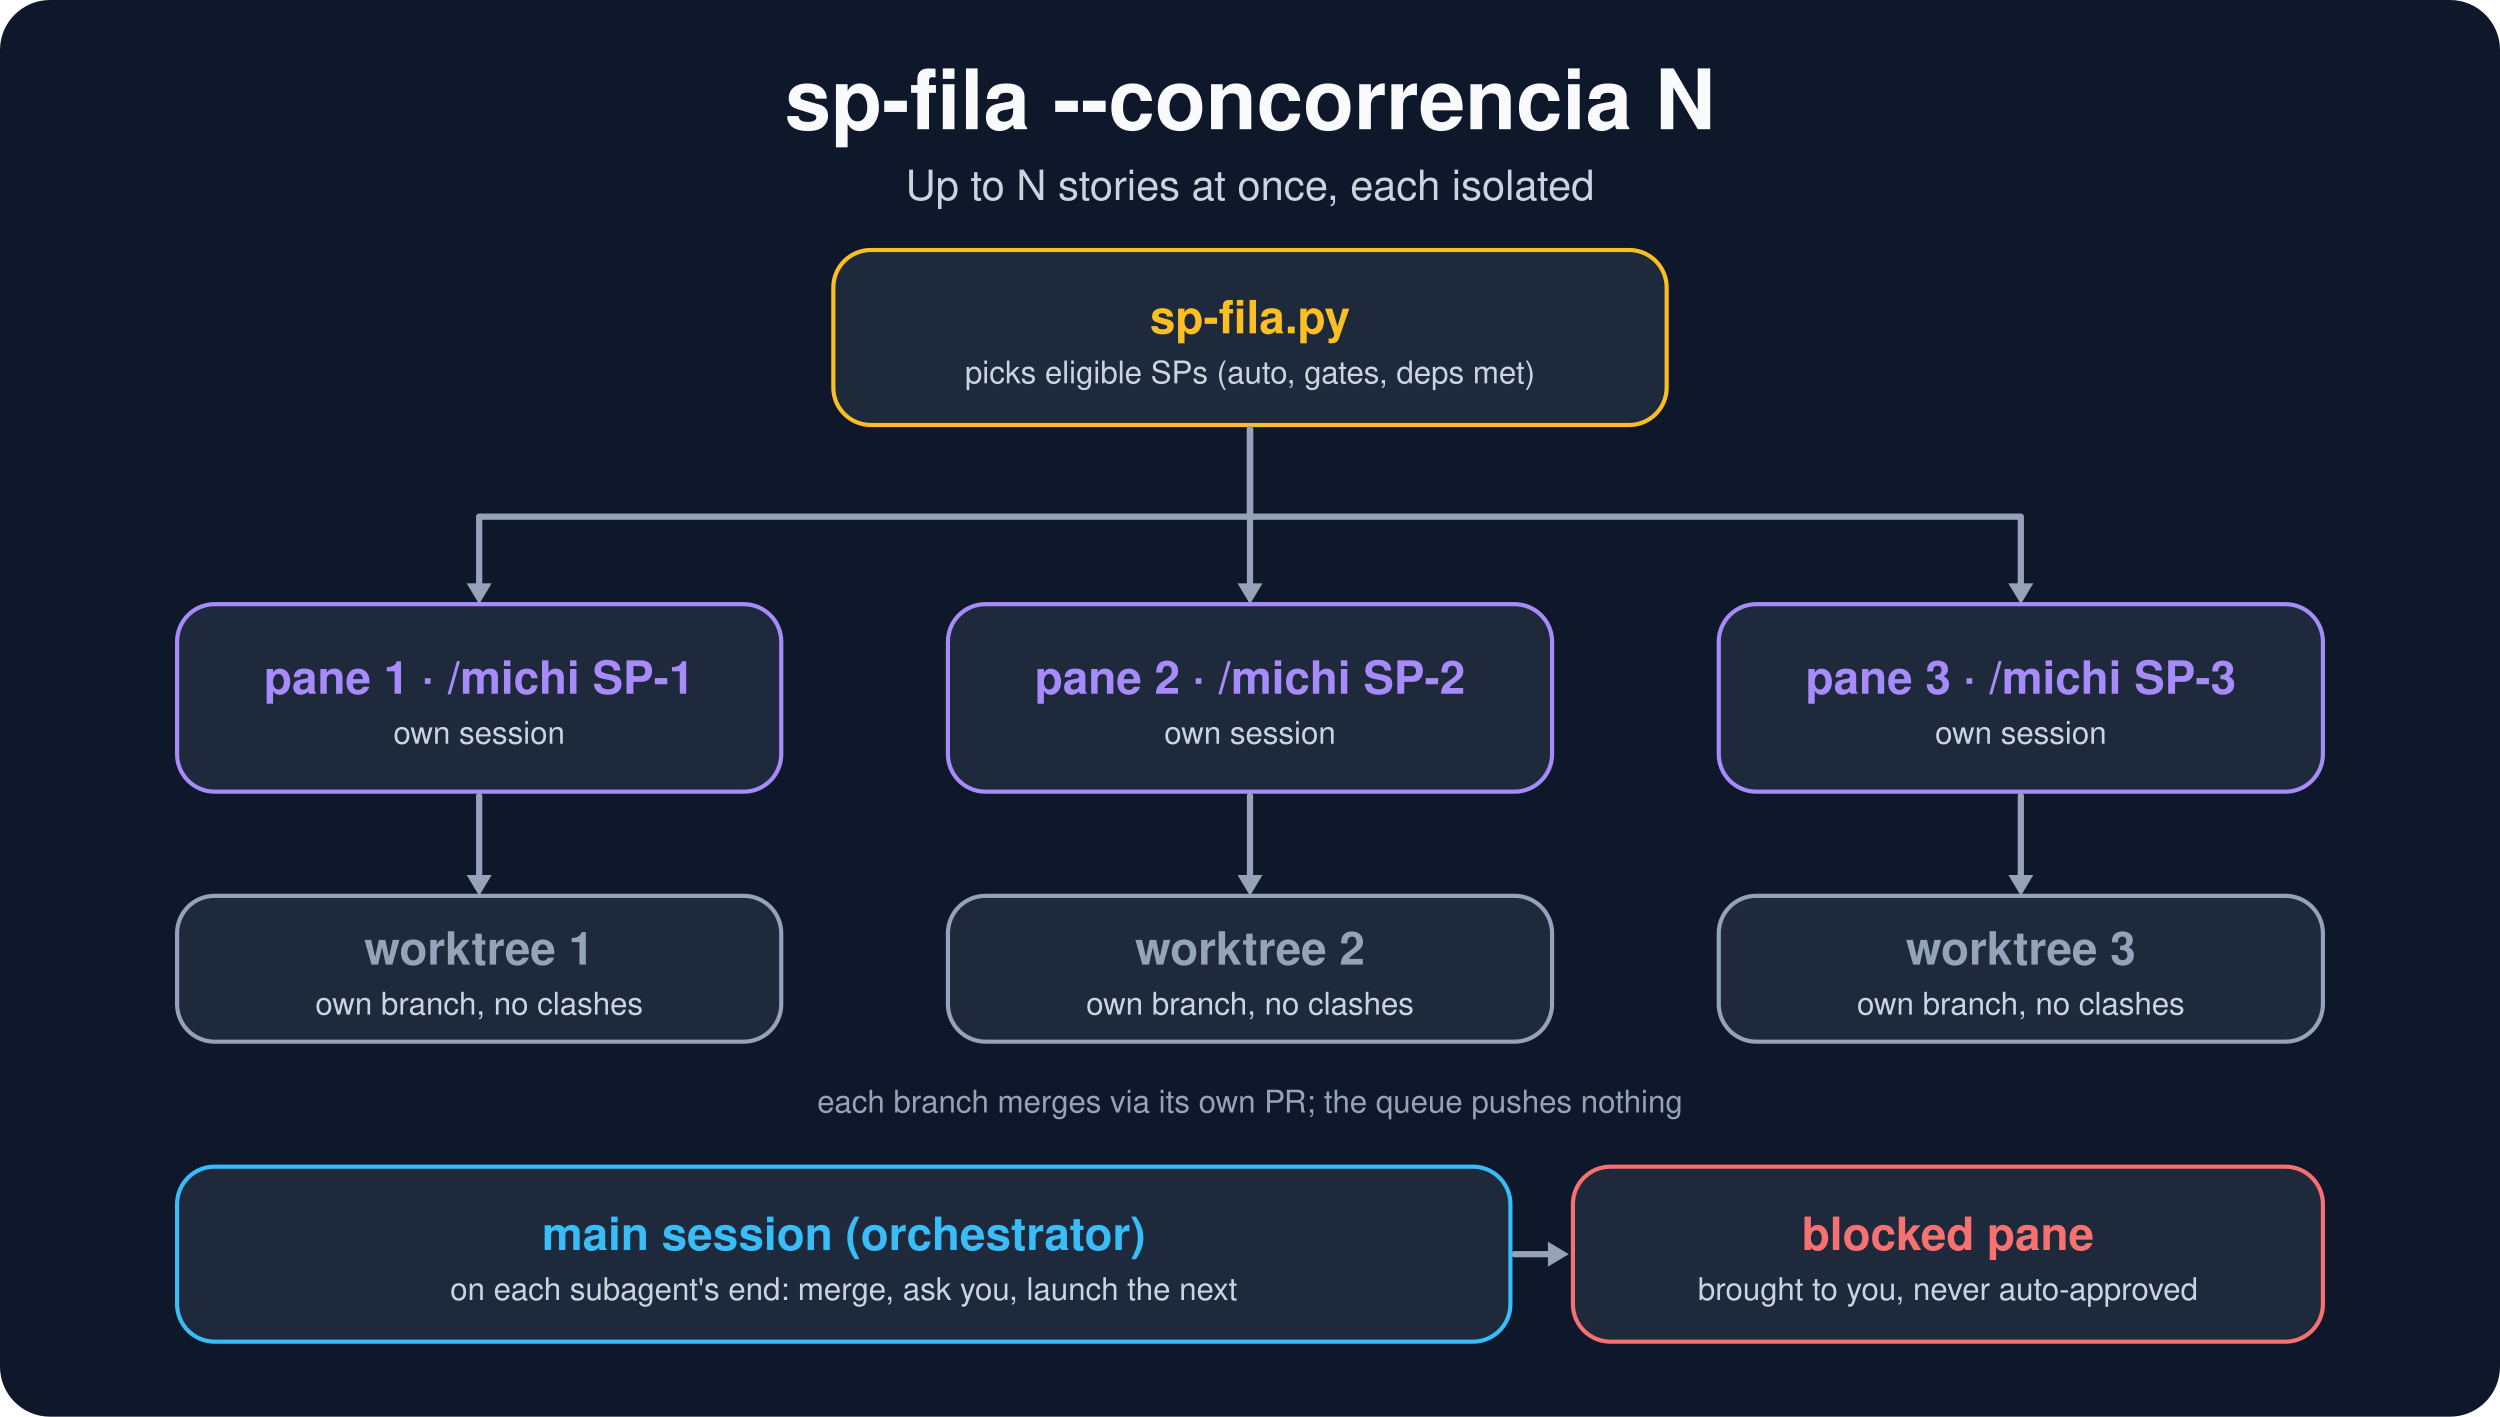
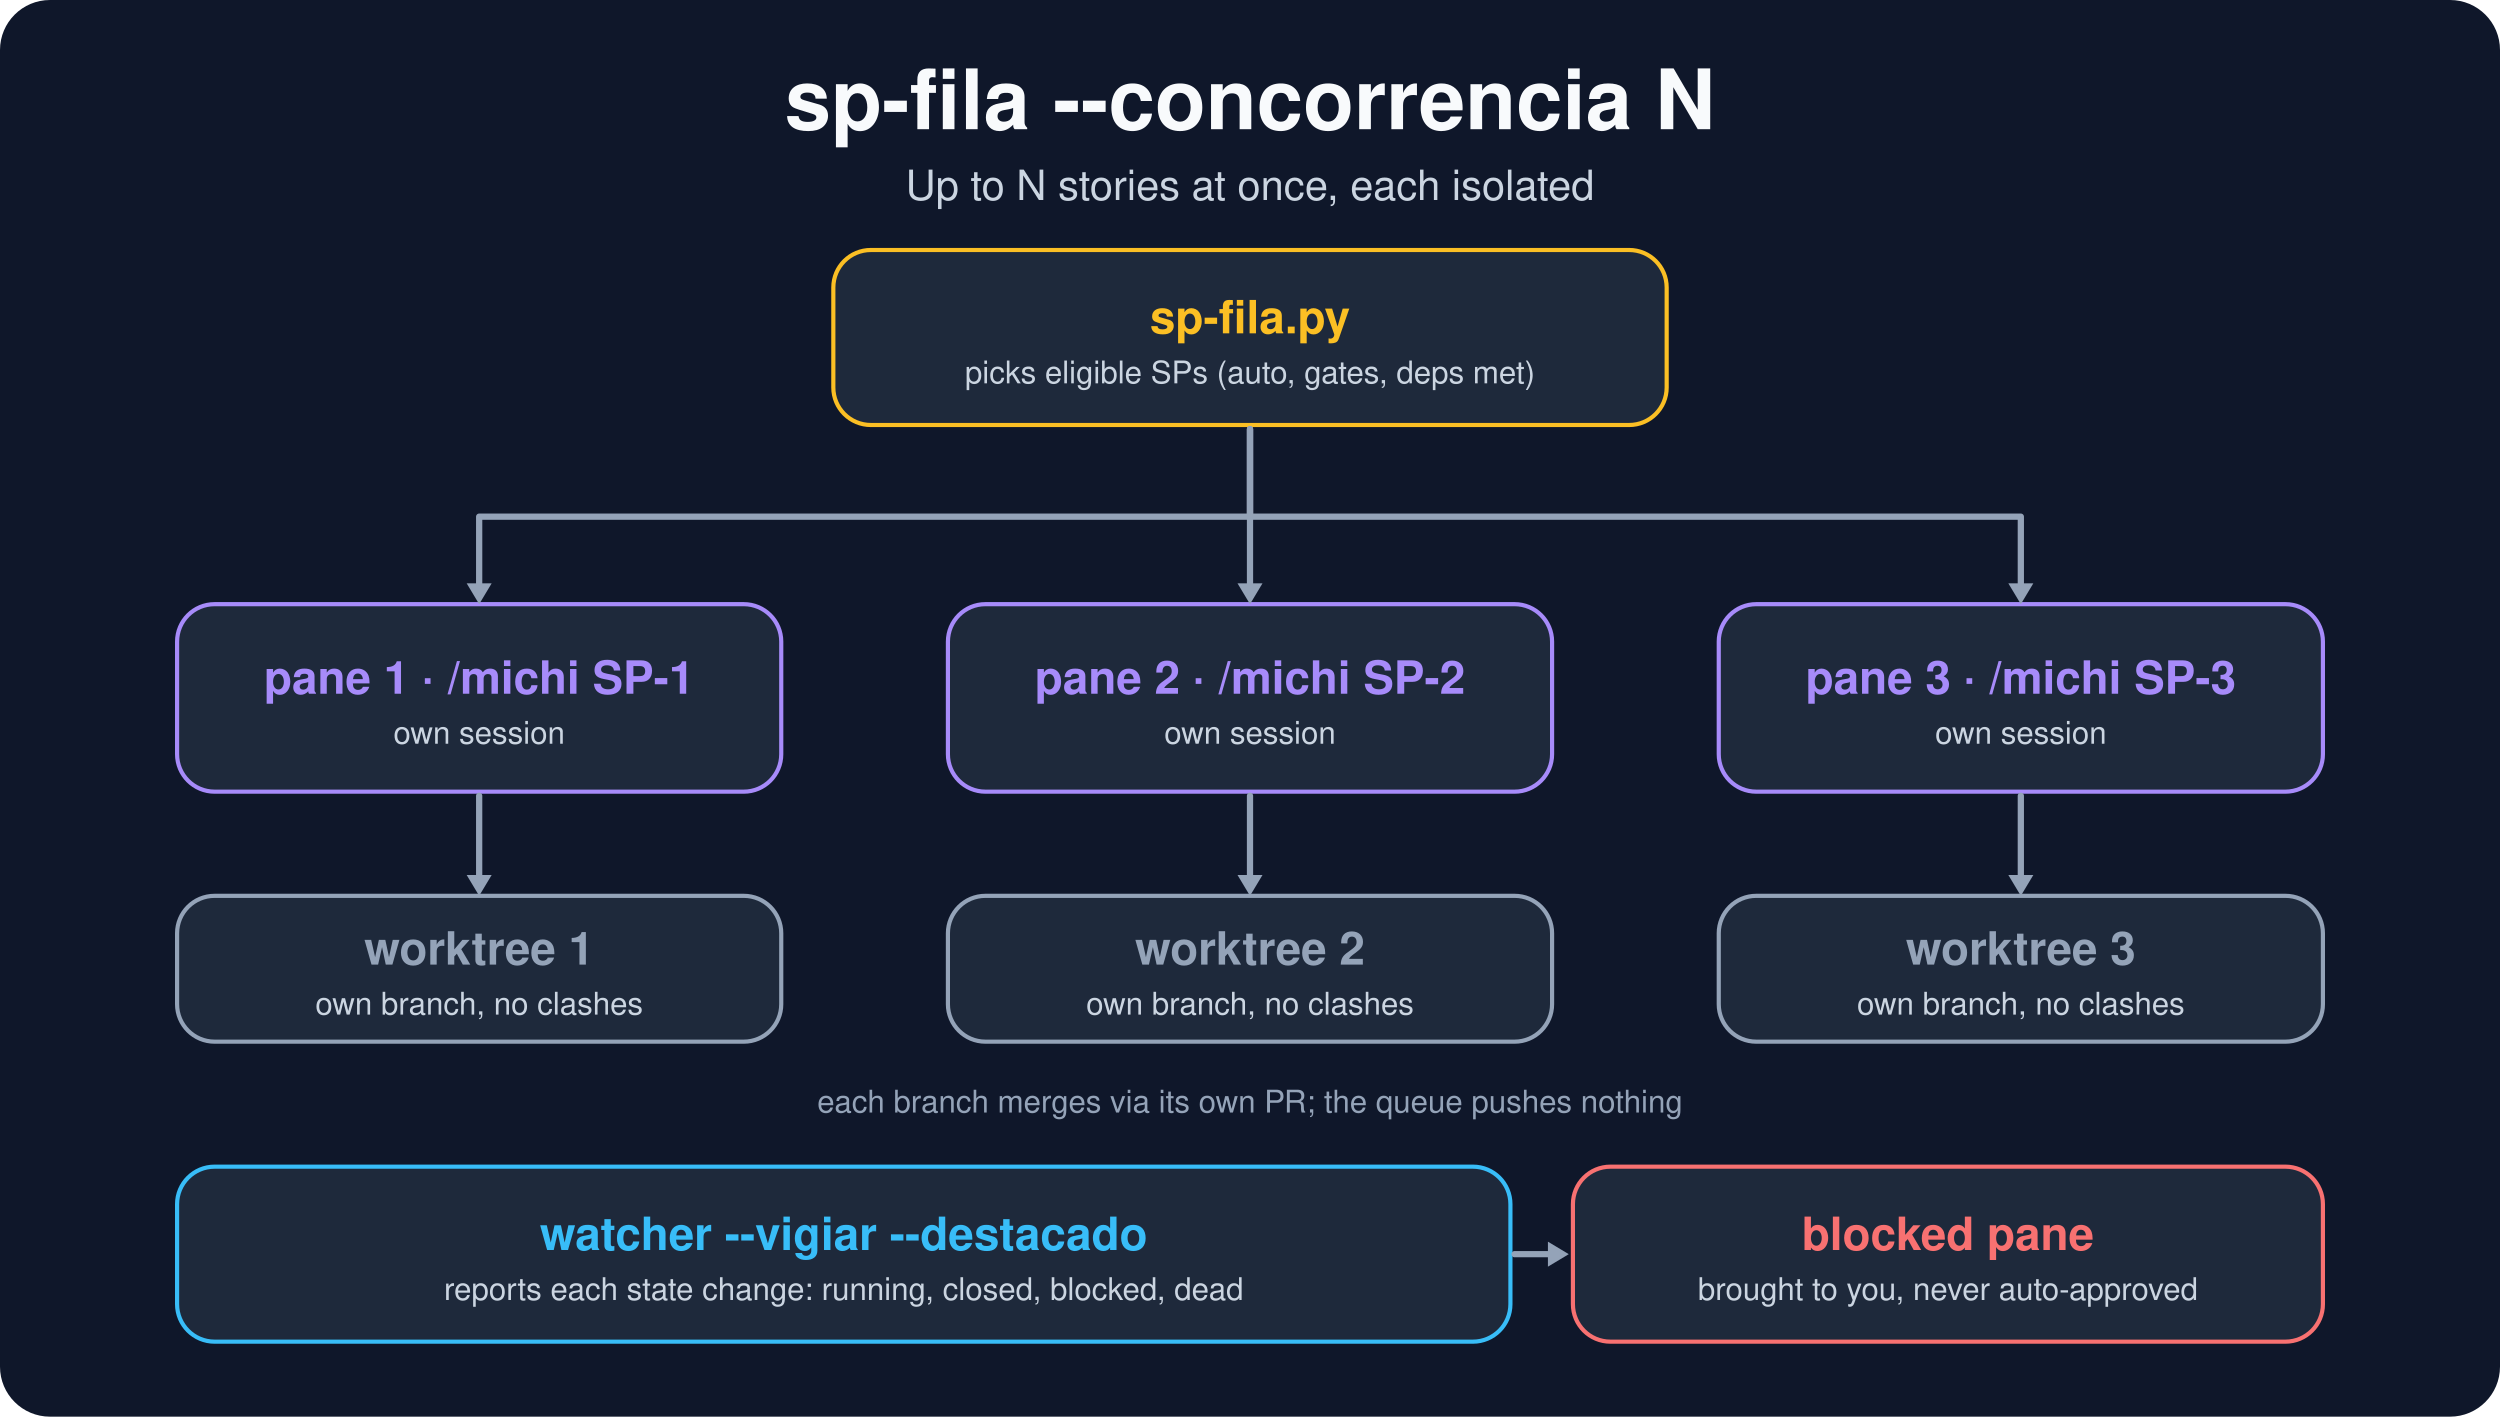
<svg xmlns="http://www.w3.org/2000/svg" width="1200" height="680" viewBox="0 0 1200 680" role="img" aria-labelledby="t d">
  <rect width="1200" height="680" rx="24" fill="#0f172a" />
  <g font-family="Segoe UI, Helvetica, Arial, sans-serif">
    <text x="600.0" y="62" text-anchor="middle" font-size="40" font-weight="700" fill="#f8fafc">sp-fila --concorrencia N</text>
    <text x="600.0" y="96" text-anchor="middle" font-size="20" fill="#cbd5e1">Up to N stories at once, each isolated</text>
    <rect x="400" y="120" width="400" height="84" rx="18" fill="#1e293b" stroke="#fbbf24" stroke-width="2" />
    <text x="600.0" y="160.0" text-anchor="middle" font-size="22" font-weight="600" fill="#fbbf24">sp-fila.py</text>
    <text x="600.0" y="184.0" text-anchor="middle" font-size="15" fill="#cbd5e1">picks eligible SPs (auto, gates, deps met)</text>
    <rect x="85" y="290" width="290" height="90" rx="18" fill="#1e293b" stroke="#a78bfa" stroke-width="2" />
    <text x="230.0" y="333.0" text-anchor="middle" font-size="22" font-weight="600" fill="#a78bfa">pane 1 · /michi SP-1</text>
    <text x="230.0" y="357.0" text-anchor="middle" font-size="15" fill="#cbd5e1">own session</text>
    <path d="M600 206V248H230V282" stroke="#94a3b8" stroke-width="3" fill="none" stroke-linecap="round" stroke-linejoin="round" />
    <path d="M230 290l-6-10h12z" fill="#94a3b8" />
    <rect x="85" y="430" width="290" height="70" rx="18" fill="#1e293b" stroke="#94a3b8" stroke-width="2" />
    <text x="230.0" y="463.0" text-anchor="middle" font-size="22" font-weight="600" fill="#94a3b8">worktree 1</text>
    <text x="230.0" y="487.0" text-anchor="middle" font-size="15" fill="#cbd5e1">own branch, no clashes</text>
    <path d="M230 382V422" stroke="#94a3b8" stroke-width="3" stroke-linecap="round" />
    <path d="M230 430l-6-10h12z" fill="#94a3b8" />
    <rect x="455" y="290" width="290" height="90" rx="18" fill="#1e293b" stroke="#a78bfa" stroke-width="2" />
    <text x="600.0" y="333.0" text-anchor="middle" font-size="22" font-weight="600" fill="#a78bfa">pane 2 · /michi SP-2</text>
    <text x="600.0" y="357.0" text-anchor="middle" font-size="15" fill="#cbd5e1">own session</text>
    <path d="M600 206V282" stroke="#94a3b8" stroke-width="3" stroke-linecap="round" />
    <path d="M600 290l-6-10h12z" fill="#94a3b8" />
    <rect x="455" y="430" width="290" height="70" rx="18" fill="#1e293b" stroke="#94a3b8" stroke-width="2" />
    <text x="600.0" y="463.0" text-anchor="middle" font-size="22" font-weight="600" fill="#94a3b8">worktree 2</text>
    <text x="600.0" y="487.0" text-anchor="middle" font-size="15" fill="#cbd5e1">own branch, no clashes</text>
    <path d="M600 382V422" stroke="#94a3b8" stroke-width="3" stroke-linecap="round" />
    <path d="M600 430l-6-10h12z" fill="#94a3b8" />
    <rect x="825" y="290" width="290" height="90" rx="18" fill="#1e293b" stroke="#a78bfa" stroke-width="2" />
    <text x="970.0" y="333.0" text-anchor="middle" font-size="22" font-weight="600" fill="#a78bfa">pane 3 · /michi SP-3</text>
    <text x="970.0" y="357.0" text-anchor="middle" font-size="15" fill="#cbd5e1">own session</text>
    <path d="M600 206V248H970V282" stroke="#94a3b8" stroke-width="3" fill="none" stroke-linecap="round" stroke-linejoin="round" />
    <path d="M970 290l-6-10h12z" fill="#94a3b8" />
    <rect x="825" y="430" width="290" height="70" rx="18" fill="#1e293b" stroke="#94a3b8" stroke-width="2" />
    <text x="970.0" y="463.0" text-anchor="middle" font-size="22" font-weight="600" fill="#94a3b8">worktree 3</text>
    <text x="970.0" y="487.0" text-anchor="middle" font-size="15" fill="#cbd5e1">own branch, no clashes</text>
    <path d="M970 382V422" stroke="#94a3b8" stroke-width="3" stroke-linecap="round" />
    <path d="M970 430l-6-10h12z" fill="#94a3b8" />
    <rect x="85" y="560" width="640" height="84" rx="18" fill="#1e293b" stroke="#38bdf8" stroke-width="2" />
-     <text x="405.0" y="600.0" text-anchor="middle" font-size="22" font-weight="600" fill="#38bdf8">main session (orchestrator)</text>
-     <text x="405.0" y="624.0" text-anchor="middle" font-size="15" fill="#cbd5e1">on each subagent's end: merge, ask you, launch the next</text>
+     <text x="405.0" y="600.0" text-anchor="middle" font-size="22" font-weight="600" fill="#38bdf8">watcher  --vigiar --destacado</text>
+     <text x="405.0" y="624.0" text-anchor="middle" font-size="15" fill="#cbd5e1">reports each state change: running, closed, blocked, dead</text>
    <rect x="755" y="560" width="360" height="84" rx="18" fill="#1e293b" stroke="#f87171" stroke-width="2" />
    <text x="935.0" y="600.0" text-anchor="middle" font-size="22" font-weight="600" fill="#f87171">blocked pane</text>
    <text x="935.0" y="624.0" text-anchor="middle" font-size="15" fill="#cbd5e1">brought to you, never auto-approved</text>
    <path d="M727 602H745" stroke="#94a3b8" stroke-width="3" stroke-linecap="round" />
    <path d="M753 602l-10-6v12z" fill="#94a3b8" />
    <text x="600" y="534" text-anchor="middle" font-size="15" fill="#94a3b8">each branch merges via its own PR; the queue pushes nothing</text>
  </g>
</svg>
